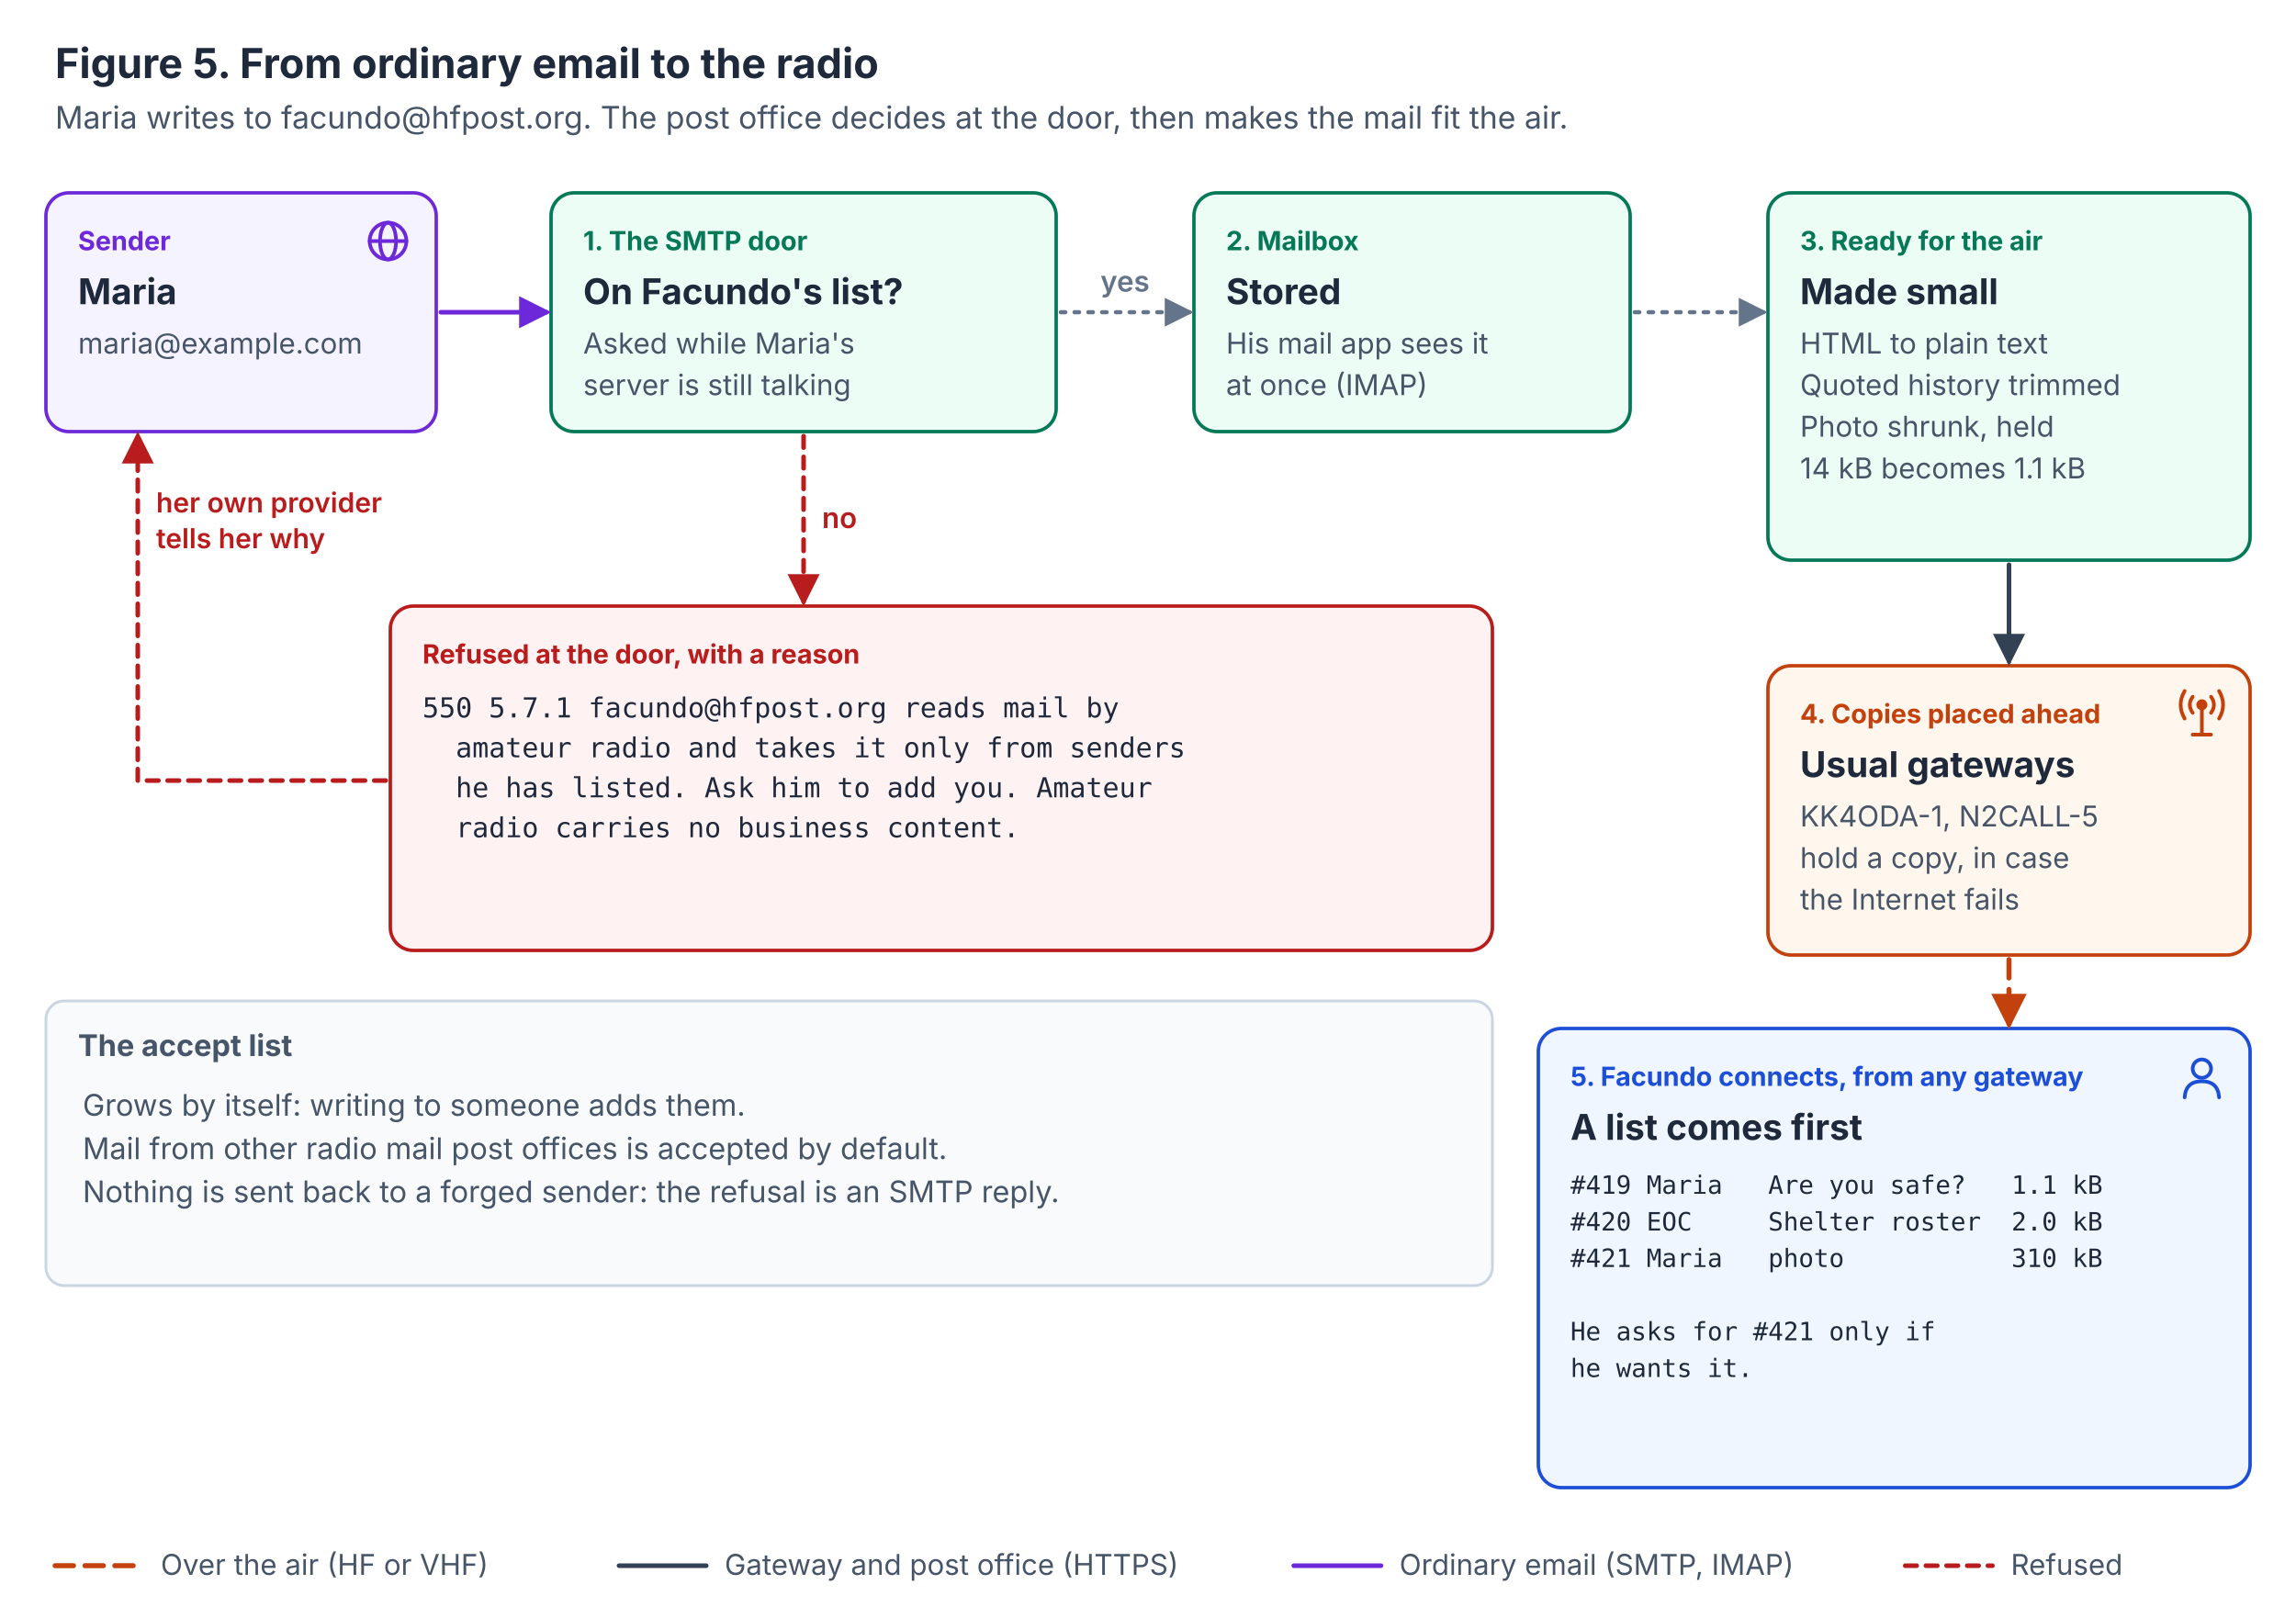
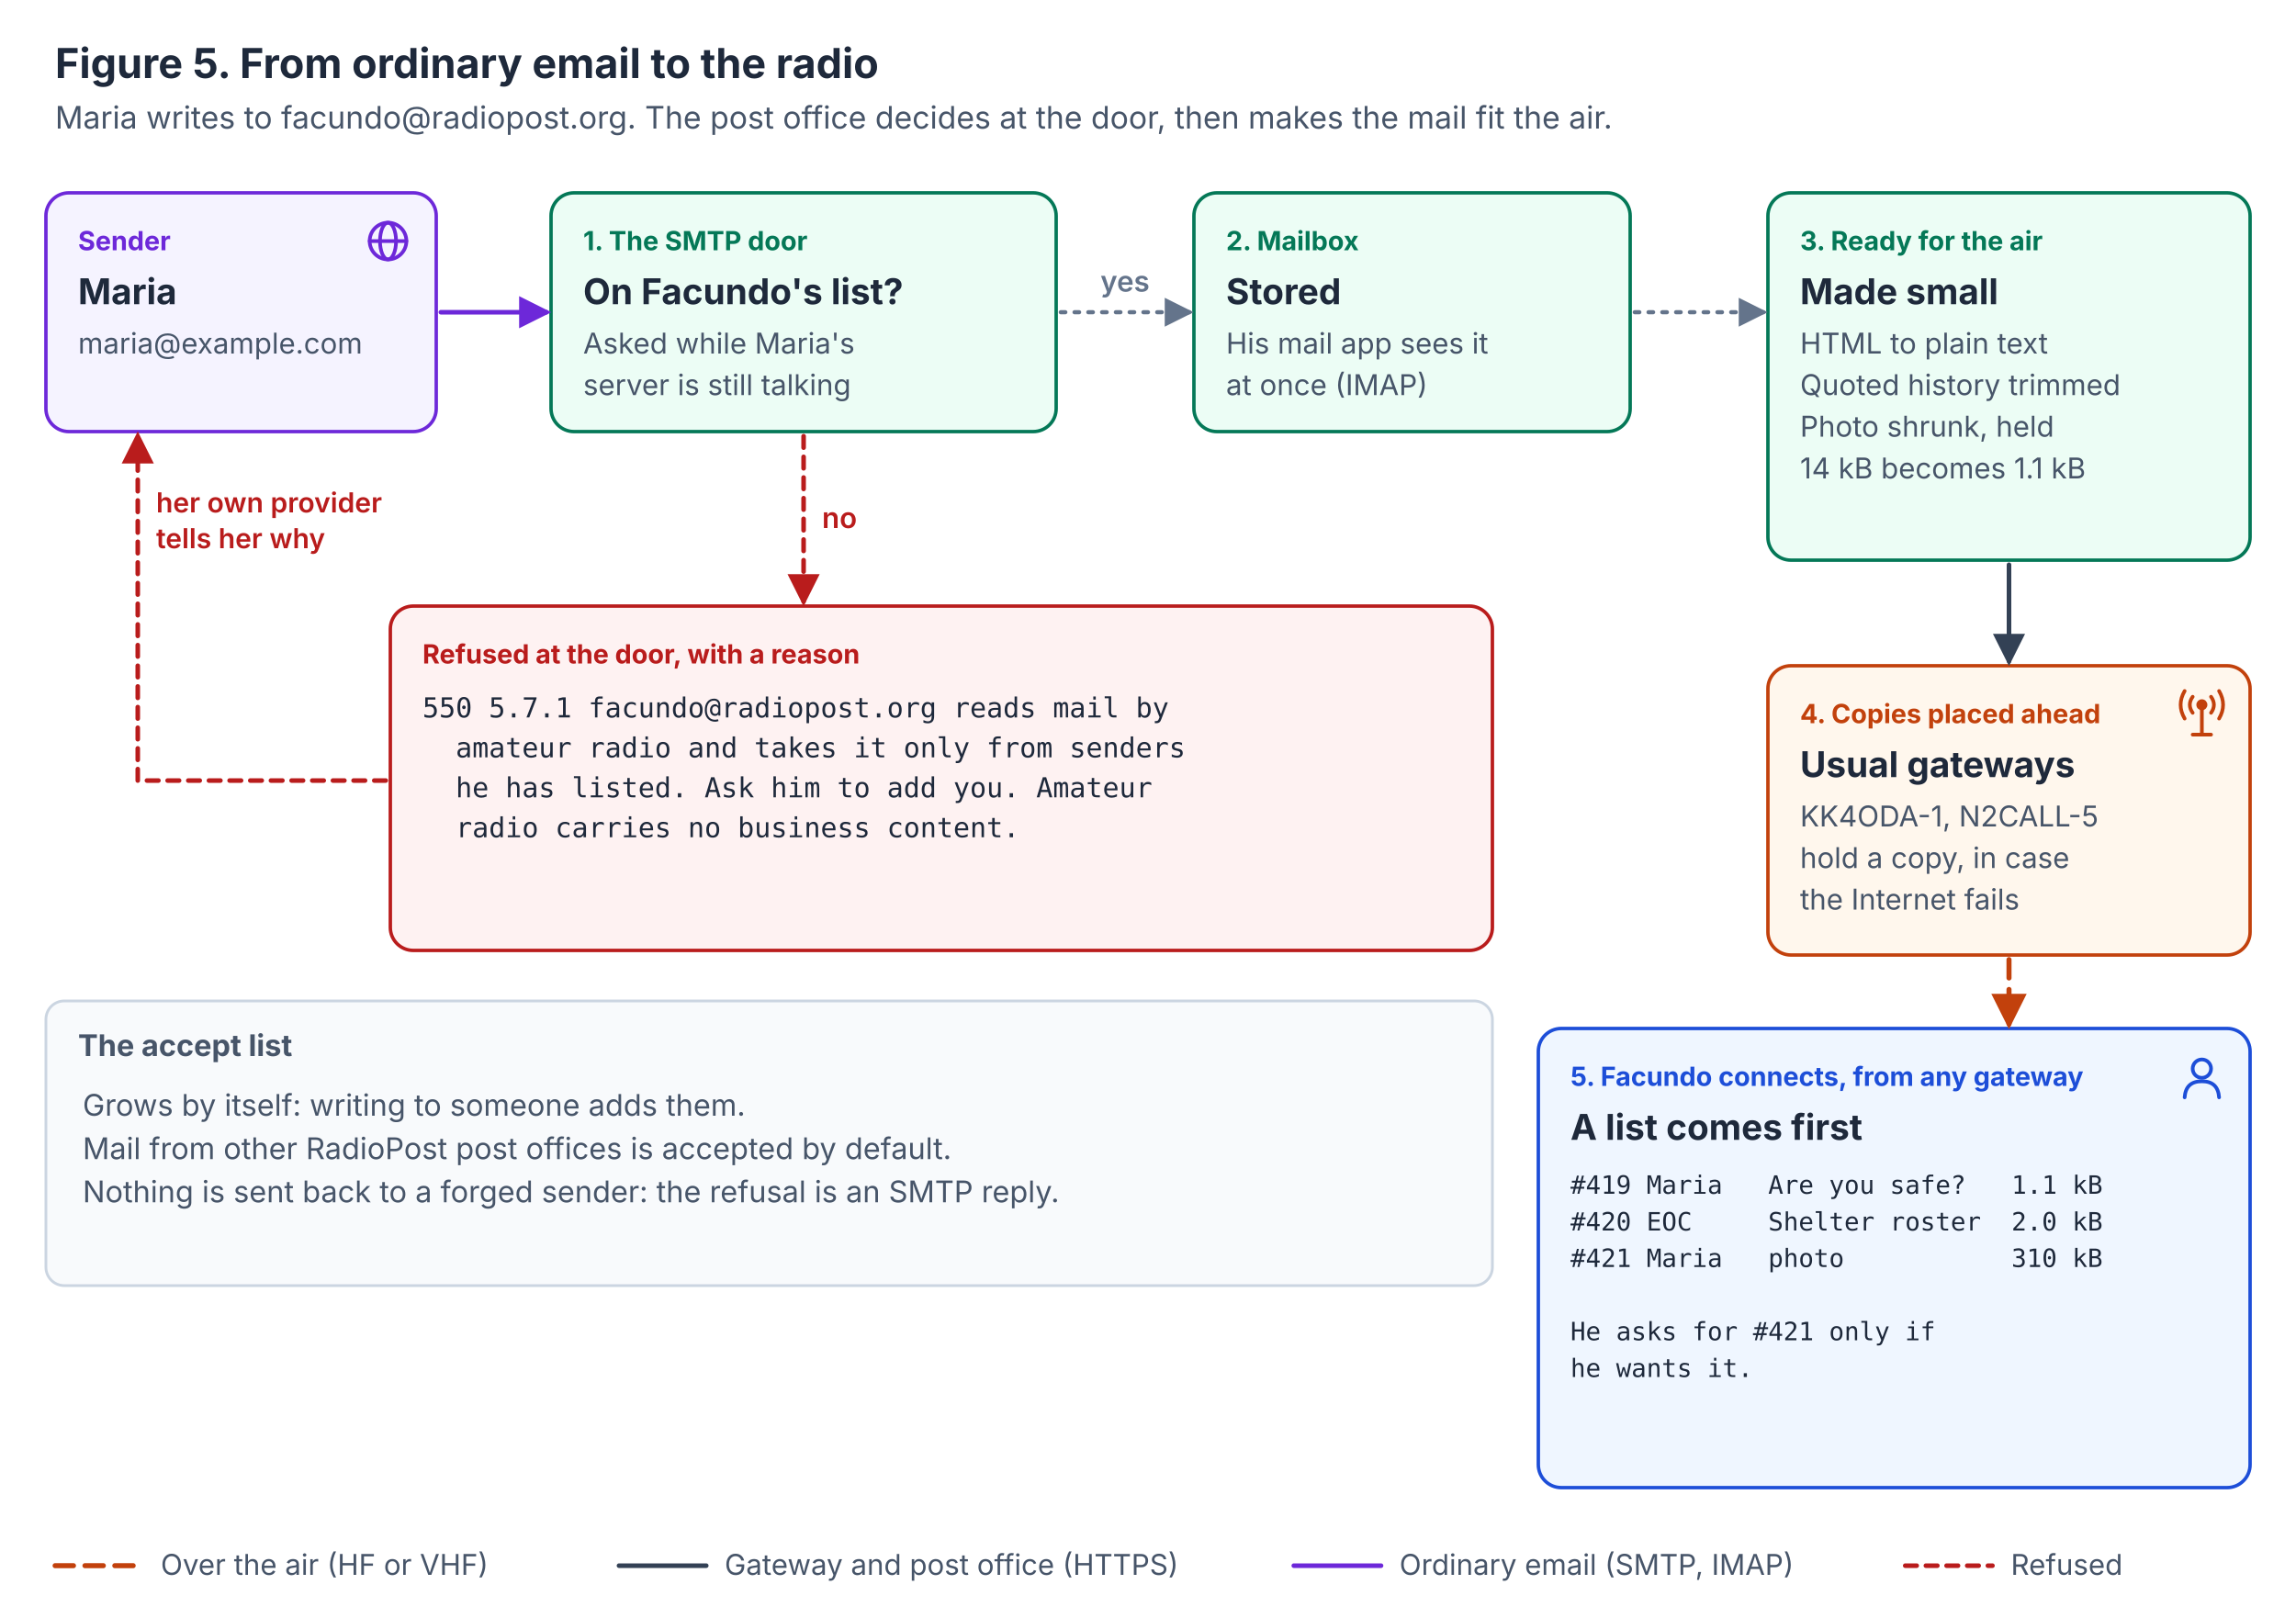
<svg xmlns="http://www.w3.org/2000/svg" viewBox="0 0 1000 700" width="1000" height="700" role="img" aria-label="Figure 5. From ordinary email to the radio">
  <defs>
    <marker id="ah-radio" viewBox="0 0 10 10" refX="8.5" refY="5" markerWidth="7" markerHeight="7" orient="auto-start-reverse">
      <path d="M 0 0 L 10 5 L 0 10 z" fill="#c2410c" />
    </marker>
    <marker id="ah-internet" viewBox="0 0 10 10" refX="8.5" refY="5" markerWidth="7" markerHeight="7" orient="auto-start-reverse">
      <path d="M 0 0 L 10 5 L 0 10 z" fill="#334155" />
    </marker>
    <marker id="ah-smtp" viewBox="0 0 10 10" refX="8.5" refY="5" markerWidth="7" markerHeight="7" orient="auto-start-reverse">
      <path d="M 0 0 L 10 5 L 0 10 z" fill="#6d28d9" />
    </marker>
    <marker id="ah-local" viewBox="0 0 10 10" refX="8.5" refY="5" markerWidth="7" markerHeight="7" orient="auto-start-reverse">
      <path d="M 0 0 L 10 5 L 0 10 z" fill="#64748b" />
    </marker>
    <marker id="ah-fail" viewBox="0 0 10 10" refX="8.5" refY="5" markerWidth="7" markerHeight="7" orient="auto-start-reverse">
      <path d="M 0 0 L 10 5 L 0 10 z" fill="#b91c1c" />
    </marker>
  </defs>
  <rect x="0" y="0" width="1000" height="700" fill="#ffffff" />
  <text x="24" y="34" font-family="Inter, 'Segoe UI', 'Helvetica Neue', Helvetica, Arial, sans-serif" font-size="18" font-weight="700" fill="#1e293b">Figure 5. From ordinary email to the radio</text>
-   <text x="24" y="56" font-family="Inter, 'Segoe UI', 'Helvetica Neue', Helvetica, Arial, sans-serif" font-size="13.5" fill="#475569">Maria writes to facundo@hfpost.org. The post office decides at the door, then makes the mail fit the air.</text>
+   <text x="24" y="56" font-family="Inter, 'Segoe UI', 'Helvetica Neue', Helvetica, Arial, sans-serif" font-size="13.5" fill="#475569">Maria writes to facundo@radiopost.org. The post office decides at the door, then makes the mail fit the air.</text>
  <rect x="20.0" y="84.0" width="170.0" height="104.0" rx="10" fill="#f5f3ff" stroke="#6d28d9" stroke-width="1.5" />
  <text xml:space="preserve" x="34.0" y="109.0" font-family="Inter, 'Segoe UI', 'Helvetica Neue', Helvetica, Arial, sans-serif" font-size="11.5" font-weight="650" fill="#6d28d9" text-anchor="start">Sender</text>
  <text xml:space="preserve" x="34.0" y="132.5" font-family="Inter, 'Segoe UI', 'Helvetica Neue', Helvetica, Arial, sans-serif" font-size="15.5" font-weight="700" fill="#1e293b" text-anchor="start">Maria</text>
  <text xml:space="preserve" x="34.0" y="154.0" font-family="Inter, 'Segoe UI', 'Helvetica Neue', Helvetica, Arial, sans-serif" font-size="12.5" font-weight="400" fill="#475569" text-anchor="start">maria@example.com</text>
  <g fill="none" stroke="#6d28d9" stroke-width="1.6" stroke-linecap="round">
    <circle cx="169" cy="105" r="8" />
    <ellipse cx="169" cy="105" rx="3.5" ry="8" />
    <path d="M 161 105 L 177 105" />
  </g>
  <rect x="240.0" y="84.0" width="220.0" height="104.0" rx="10" fill="#ecfdf5" stroke="#047857" stroke-width="1.5" />
  <text xml:space="preserve" x="254.0" y="109.0" font-family="Inter, 'Segoe UI', 'Helvetica Neue', Helvetica, Arial, sans-serif" font-size="11.5" font-weight="650" fill="#047857" text-anchor="start">1. The SMTP door</text>
  <text xml:space="preserve" x="254.0" y="132.5" font-family="Inter, 'Segoe UI', 'Helvetica Neue', Helvetica, Arial, sans-serif" font-size="15.5" font-weight="700" fill="#1e293b" text-anchor="start">On Facundo's list?</text>
  <text xml:space="preserve" x="254.0" y="154.0" font-family="Inter, 'Segoe UI', 'Helvetica Neue', Helvetica, Arial, sans-serif" font-size="12.5" font-weight="400" fill="#475569" text-anchor="start">Asked while Maria's</text>
  <text xml:space="preserve" x="254.0" y="172.1" font-family="Inter, 'Segoe UI', 'Helvetica Neue', Helvetica, Arial, sans-serif" font-size="12.5" font-weight="400" fill="#475569" text-anchor="start">server is still talking</text>
  <rect x="520.0" y="84.0" width="190.0" height="104.0" rx="10" fill="#ecfdf5" stroke="#047857" stroke-width="1.5" />
  <text xml:space="preserve" x="534.0" y="109.0" font-family="Inter, 'Segoe UI', 'Helvetica Neue', Helvetica, Arial, sans-serif" font-size="11.5" font-weight="650" fill="#047857" text-anchor="start">2. Mailbox</text>
  <text xml:space="preserve" x="534.0" y="132.5" font-family="Inter, 'Segoe UI', 'Helvetica Neue', Helvetica, Arial, sans-serif" font-size="15.5" font-weight="700" fill="#1e293b" text-anchor="start">Stored</text>
  <text xml:space="preserve" x="534.0" y="154.0" font-family="Inter, 'Segoe UI', 'Helvetica Neue', Helvetica, Arial, sans-serif" font-size="12.5" font-weight="400" fill="#475569" text-anchor="start">His mail app sees it</text>
  <text xml:space="preserve" x="534.0" y="172.1" font-family="Inter, 'Segoe UI', 'Helvetica Neue', Helvetica, Arial, sans-serif" font-size="12.5" font-weight="400" fill="#475569" text-anchor="start">at once (IMAP)</text>
  <rect x="770.0" y="84.0" width="210.0" height="160.0" rx="10" fill="#ecfdf5" stroke="#047857" stroke-width="1.5" />
  <text xml:space="preserve" x="784.0" y="109.0" font-family="Inter, 'Segoe UI', 'Helvetica Neue', Helvetica, Arial, sans-serif" font-size="11.5" font-weight="650" fill="#047857" text-anchor="start">3. Ready for the air</text>
  <text xml:space="preserve" x="784.0" y="132.5" font-family="Inter, 'Segoe UI', 'Helvetica Neue', Helvetica, Arial, sans-serif" font-size="15.5" font-weight="700" fill="#1e293b" text-anchor="start">Made small</text>
  <text xml:space="preserve" x="784.0" y="154.0" font-family="Inter, 'Segoe UI', 'Helvetica Neue', Helvetica, Arial, sans-serif" font-size="12.5" font-weight="400" fill="#475569" text-anchor="start">HTML to plain text</text>
  <text xml:space="preserve" x="784.0" y="172.1" font-family="Inter, 'Segoe UI', 'Helvetica Neue', Helvetica, Arial, sans-serif" font-size="12.5" font-weight="400" fill="#475569" text-anchor="start">Quoted history trimmed</text>
  <text xml:space="preserve" x="784.0" y="190.2" font-family="Inter, 'Segoe UI', 'Helvetica Neue', Helvetica, Arial, sans-serif" font-size="12.5" font-weight="400" fill="#475569" text-anchor="start">Photo shrunk, held</text>
  <text xml:space="preserve" x="784.0" y="208.4" font-family="Inter, 'Segoe UI', 'Helvetica Neue', Helvetica, Arial, sans-serif" font-size="12.5" font-weight="400" fill="#475569" text-anchor="start">14 kB becomes 1.1 kB</text>
  <path d="M 192.0 136.0 L 238.0 136.0" fill="none" stroke="#6d28d9" stroke-width="2.0" stroke-linecap="round" stroke-linejoin="round" marker-end="url(#ah-smtp)" />
  <path d="M 462.0 136.0 L 518.0 136.0" fill="none" stroke="#64748b" stroke-width="1.8" stroke-dasharray="2 4" stroke-linecap="round" stroke-linejoin="round" marker-end="url(#ah-local)" />
  <text xml:space="preserve" x="490.0" y="127.0" font-family="Inter, 'Segoe UI', 'Helvetica Neue', Helvetica, Arial, sans-serif" font-size="12.5" font-weight="600" fill="#64748b" text-anchor="middle" paint-order="stroke" stroke="#ffffff" stroke-width="5" stroke-linejoin="round">yes</text>
  <path d="M 712.0 136.0 L 768.0 136.0" fill="none" stroke="#64748b" stroke-width="1.8" stroke-dasharray="2 4" stroke-linecap="round" stroke-linejoin="round" marker-end="url(#ah-local)" />
  <path d="M 350.0 190.0 L 350.0 262.0" fill="none" stroke="#b91c1c" stroke-width="2.0" stroke-dasharray="5 4" stroke-linecap="round" stroke-linejoin="round" marker-end="url(#ah-fail)" />
  <text xml:space="preserve" x="358.0" y="230.0" font-family="Inter, 'Segoe UI', 'Helvetica Neue', Helvetica, Arial, sans-serif" font-size="12.5" font-weight="600" fill="#b91c1c" text-anchor="start" paint-order="stroke" stroke="#ffffff" stroke-width="5" stroke-linejoin="round">no</text>
  <rect x="170.0" y="264.0" width="480.0" height="150.0" rx="10" fill="#fef2f2" stroke="#b91c1c" stroke-width="1.5" />
  <text xml:space="preserve" x="184.0" y="289.0" font-family="Inter, 'Segoe UI', 'Helvetica Neue', Helvetica, Arial, sans-serif" font-size="11.5" font-weight="650" fill="#b91c1c" text-anchor="start">Refused at the door, with a reason</text>
-   <text xml:space="preserve" x="184.0" y="312.5" font-family="'JetBrains Mono', 'Cascadia Mono', Consolas, 'DejaVu Sans Mono', Menlo, monospace" font-size="12.0" font-weight="400" fill="#1e293b" text-anchor="start">550 5.7.1 facundo@hfpost.org reads mail by</text>
+   <text xml:space="preserve" x="184.0" y="312.5" font-family="'JetBrains Mono', 'Cascadia Mono', Consolas, 'DejaVu Sans Mono', Menlo, monospace" font-size="12.0" font-weight="400" fill="#1e293b" text-anchor="start">550 5.7.1 facundo@radiopost.org reads mail by</text>
  <text xml:space="preserve" x="184.0" y="329.9" font-family="'JetBrains Mono', 'Cascadia Mono', Consolas, 'DejaVu Sans Mono', Menlo, monospace" font-size="12.0" font-weight="400" fill="#1e293b" text-anchor="start">  amateur radio and takes it only from senders</text>
  <text xml:space="preserve" x="184.0" y="347.3" font-family="'JetBrains Mono', 'Cascadia Mono', Consolas, 'DejaVu Sans Mono', Menlo, monospace" font-size="12.0" font-weight="400" fill="#1e293b" text-anchor="start">  he has listed. Ask him to add you. Amateur</text>
  <text xml:space="preserve" x="184.0" y="364.7" font-family="'JetBrains Mono', 'Cascadia Mono', Consolas, 'DejaVu Sans Mono', Menlo, monospace" font-size="12.0" font-weight="400" fill="#1e293b" text-anchor="start">  radio carries no business content.</text>
  <path d="M 168.0 340.0 L 60.0 340.0 L 60.0 190.0" fill="none" stroke="#b91c1c" stroke-width="2.0" stroke-dasharray="5 4" stroke-linecap="round" stroke-linejoin="round" marker-end="url(#ah-fail)" />
  <text xml:space="preserve" x="68.0" y="223.2" font-family="Inter, 'Segoe UI', 'Helvetica Neue', Helvetica, Arial, sans-serif" font-size="12" font-weight="600" fill="#b91c1c" text-anchor="start" paint-order="stroke" stroke="#ffffff" stroke-width="5" stroke-linejoin="round">her own provider</text>
  <text xml:space="preserve" x="68.0" y="238.8" font-family="Inter, 'Segoe UI', 'Helvetica Neue', Helvetica, Arial, sans-serif" font-size="12" font-weight="600" fill="#b91c1c" text-anchor="start" paint-order="stroke" stroke="#ffffff" stroke-width="5" stroke-linejoin="round">tells her why</text>
  <rect x="20.0" y="436.0" width="630.0" height="124.0" rx="8" fill="#f8fafc" stroke="#cbd5e1" stroke-width="1.2" />
  <text xml:space="preserve" x="34.0" y="460.0" font-family="Inter, 'Segoe UI', 'Helvetica Neue', Helvetica, Arial, sans-serif" font-size="13" font-weight="700" fill="#475569" text-anchor="start">The accept list</text>
  <text xml:space="preserve" x="36.0" y="486.0" font-family="Inter, 'Segoe UI', 'Helvetica Neue', Helvetica, Arial, sans-serif" font-size="13" font-weight="400" fill="#475569" text-anchor="start">Grows by itself: writing to someone adds them.</text>
-   <text xml:space="preserve" x="36.0" y="504.9" font-family="Inter, 'Segoe UI', 'Helvetica Neue', Helvetica, Arial, sans-serif" font-size="13" font-weight="400" fill="#475569" text-anchor="start">Mail from other radio mail post offices is accepted by default.</text>
+   <text xml:space="preserve" x="36.0" y="504.9" font-family="Inter, 'Segoe UI', 'Helvetica Neue', Helvetica, Arial, sans-serif" font-size="13" font-weight="400" fill="#475569" text-anchor="start">Mail from other RadioPost post offices is accepted by default.</text>
  <text xml:space="preserve" x="36.0" y="523.7" font-family="Inter, 'Segoe UI', 'Helvetica Neue', Helvetica, Arial, sans-serif" font-size="13" font-weight="400" fill="#475569" text-anchor="start">Nothing is sent back to a forged sender: the refusal is an SMTP reply.</text>
  <rect x="770.0" y="290.0" width="210.0" height="126.0" rx="10" fill="#fff7ed" stroke="#c2410c" stroke-width="1.5" />
  <text xml:space="preserve" x="784.0" y="315.0" font-family="Inter, 'Segoe UI', 'Helvetica Neue', Helvetica, Arial, sans-serif" font-size="11.5" font-weight="650" fill="#c2410c" text-anchor="start">4. Copies placed ahead</text>
  <text xml:space="preserve" x="784.0" y="338.5" font-family="Inter, 'Segoe UI', 'Helvetica Neue', Helvetica, Arial, sans-serif" font-size="15.5" font-weight="700" fill="#1e293b" text-anchor="start">Usual gateways</text>
  <text xml:space="preserve" x="784.0" y="360.0" font-family="Inter, 'Segoe UI', 'Helvetica Neue', Helvetica, Arial, sans-serif" font-size="12.5" font-weight="400" fill="#475569" text-anchor="start">KK4ODA-1, N2CALL-5</text>
  <text xml:space="preserve" x="784.0" y="378.1" font-family="Inter, 'Segoe UI', 'Helvetica Neue', Helvetica, Arial, sans-serif" font-size="12.5" font-weight="400" fill="#475569" text-anchor="start">hold a copy, in case</text>
  <text xml:space="preserve" x="784.0" y="396.2" font-family="Inter, 'Segoe UI', 'Helvetica Neue', Helvetica, Arial, sans-serif" font-size="12.5" font-weight="400" fill="#475569" text-anchor="start">the Internet fails</text>
  <g fill="none" stroke="#c2410c" stroke-width="1.6" stroke-linecap="round">
    <path d="M 959 308 L 959 320 M 955 320 L 963 320" />
    <circle cx="959" cy="307" r="1.6" fill="#c2410c" />
    <path d="M 955 303.5 Q 952.5 307 955 310.5" />
    <path d="M 963 303.5 Q 965.5 307 963 310.5" />
    <path d="M 951.5 301 Q 948 307 951.5 313" />
    <path d="M 966.5 301 Q 970 307 966.5 313" />
  </g>
  <path d="M 875.0 246.0 L 875.0 288.0" fill="none" stroke="#334155" stroke-width="2.0" stroke-linecap="round" stroke-linejoin="round" marker-end="url(#ah-internet)" />
  <rect x="670.0" y="448.0" width="310.0" height="200.0" rx="10" fill="#eff6ff" stroke="#1d4ed8" stroke-width="1.5" />
  <text xml:space="preserve" x="684.0" y="473.0" font-family="Inter, 'Segoe UI', 'Helvetica Neue', Helvetica, Arial, sans-serif" font-size="11.5" font-weight="650" fill="#1d4ed8" text-anchor="start">5. Facundo connects, from any gateway</text>
  <text xml:space="preserve" x="684.0" y="496.5" font-family="Inter, 'Segoe UI', 'Helvetica Neue', Helvetica, Arial, sans-serif" font-size="15.5" font-weight="700" fill="#1e293b" text-anchor="start">A list comes first</text>
  <text xml:space="preserve" x="684.0" y="520.0" font-family="'JetBrains Mono', 'Cascadia Mono', Consolas, 'DejaVu Sans Mono', Menlo, monospace" font-size="11.0" font-weight="400" fill="#1e293b" text-anchor="start">#419 Maria   Are you safe?   1.1 kB</text>
  <text xml:space="preserve" x="684.0" y="536.0" font-family="'JetBrains Mono', 'Cascadia Mono', Consolas, 'DejaVu Sans Mono', Menlo, monospace" font-size="11.0" font-weight="400" fill="#1e293b" text-anchor="start">#420 EOC     Shelter roster  2.0 kB</text>
  <text xml:space="preserve" x="684.0" y="551.9" font-family="'JetBrains Mono', 'Cascadia Mono', Consolas, 'DejaVu Sans Mono', Menlo, monospace" font-size="11.0" font-weight="400" fill="#1e293b" text-anchor="start">#421 Maria   photo           310 kB</text>
  <text xml:space="preserve" x="684.0" y="567.9" font-family="'JetBrains Mono', 'Cascadia Mono', Consolas, 'DejaVu Sans Mono', Menlo, monospace" font-size="11.0" font-weight="400" fill="#1e293b" text-anchor="start" />
  <text xml:space="preserve" x="684.0" y="583.8" font-family="'JetBrains Mono', 'Cascadia Mono', Consolas, 'DejaVu Sans Mono', Menlo, monospace" font-size="11.0" font-weight="400" fill="#1e293b" text-anchor="start">He asks for #421 only if</text>
  <text xml:space="preserve" x="684.0" y="599.8" font-family="'JetBrains Mono', 'Cascadia Mono', Consolas, 'DejaVu Sans Mono', Menlo, monospace" font-size="11.0" font-weight="400" fill="#1e293b" text-anchor="start">he wants it.</text>
  <g fill="none" stroke="#1d4ed8" stroke-width="1.6" stroke-linecap="round">
    <circle cx="959" cy="465.5" r="4" />
    <path d="M 951.5 478 Q 952 471 959 471 Q 966 471 966.5 478" />
  </g>
  <path d="M 875.0 418.0 L 875.0 446.0" fill="none" stroke="#c2410c" stroke-width="2.2" stroke-dasharray="8 5" stroke-linecap="round" stroke-linejoin="round" marker-end="url(#ah-radio)" />
  <path d="M 24.0 682.0 L 62.0 682.0" fill="none" stroke="#c2410c" stroke-width="2.2" stroke-dasharray="8 5" stroke-linecap="round" stroke-linejoin="round" />
  <text xml:space="preserve" x="70.0" y="686.0" font-family="Inter, 'Segoe UI', 'Helvetica Neue', Helvetica, Arial, sans-serif" font-size="12.5" font-weight="400" fill="#475569" text-anchor="start">Over the air (HF or VHF)</text>
  <path d="M 269.6 682.0 L 307.6 682.0" fill="none" stroke="#334155" stroke-width="2.0" stroke-linecap="round" stroke-linejoin="round" />
  <text xml:space="preserve" x="315.6" y="686.0" font-family="Inter, 'Segoe UI', 'Helvetica Neue', Helvetica, Arial, sans-serif" font-size="12.5" font-weight="400" fill="#475569" text-anchor="start">Gateway and post office (HTTPS)</text>
  <path d="M 563.5 682.0 L 601.5 682.0" fill="none" stroke="#6d28d9" stroke-width="2.0" stroke-linecap="round" stroke-linejoin="round" />
  <text xml:space="preserve" x="609.5" y="686.0" font-family="Inter, 'Segoe UI', 'Helvetica Neue', Helvetica, Arial, sans-serif" font-size="12.5" font-weight="400" fill="#475569" text-anchor="start">Ordinary email (SMTP, IMAP)</text>
  <path d="M 829.8 682.0 L 867.8 682.0" fill="none" stroke="#b91c1c" stroke-width="2.0" stroke-dasharray="5 4" stroke-linecap="round" stroke-linejoin="round" />
  <text xml:space="preserve" x="875.8" y="686.0" font-family="Inter, 'Segoe UI', 'Helvetica Neue', Helvetica, Arial, sans-serif" font-size="12.5" font-weight="400" fill="#475569" text-anchor="start">Refused</text>
</svg>
